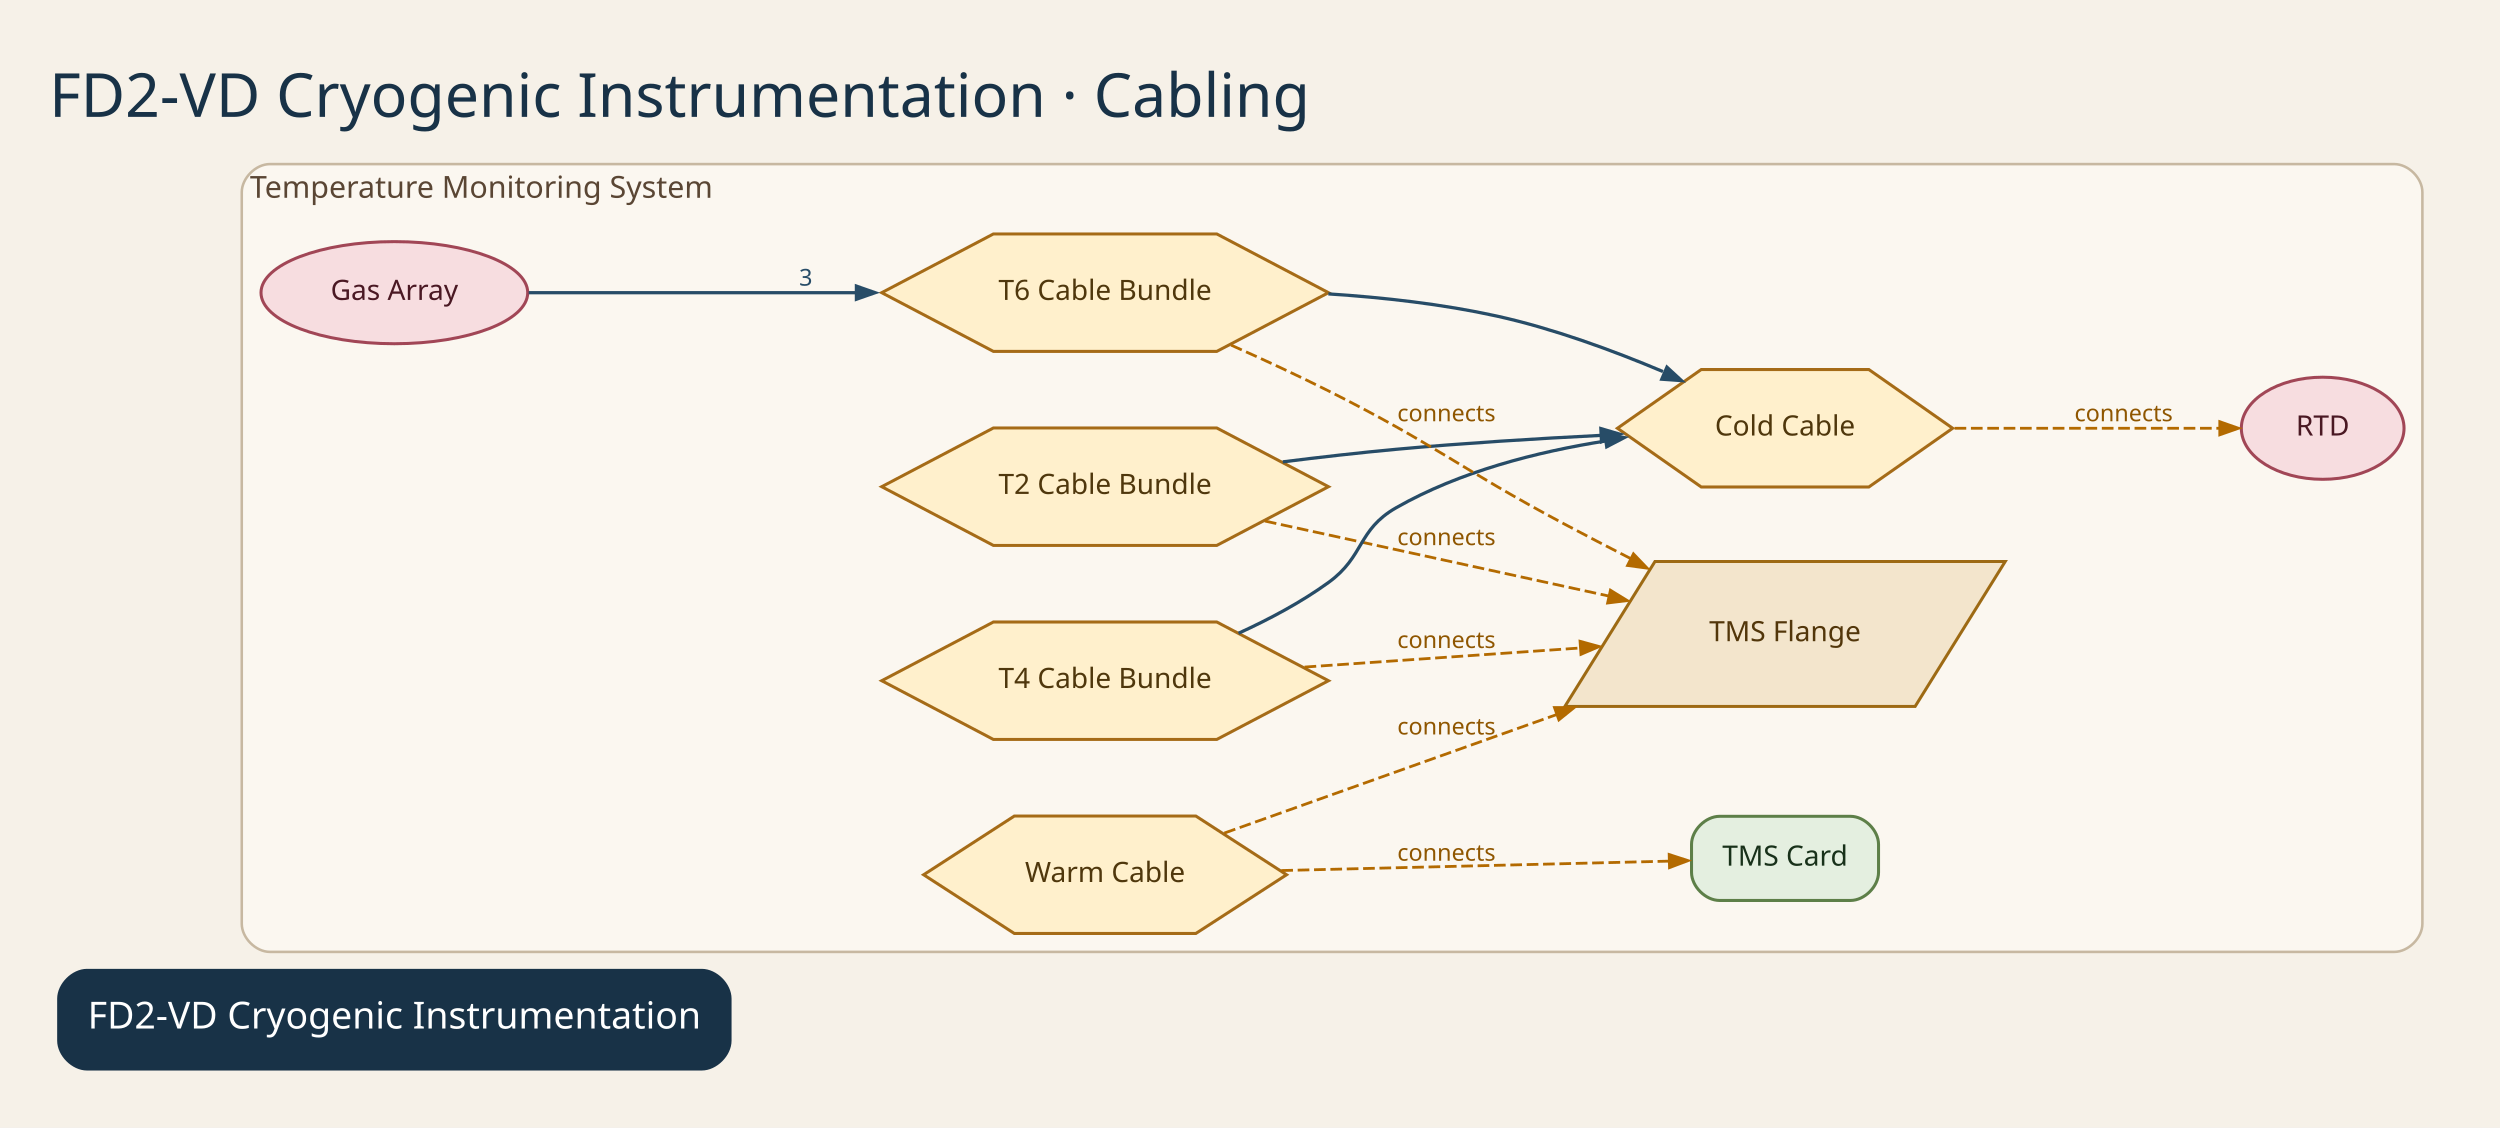
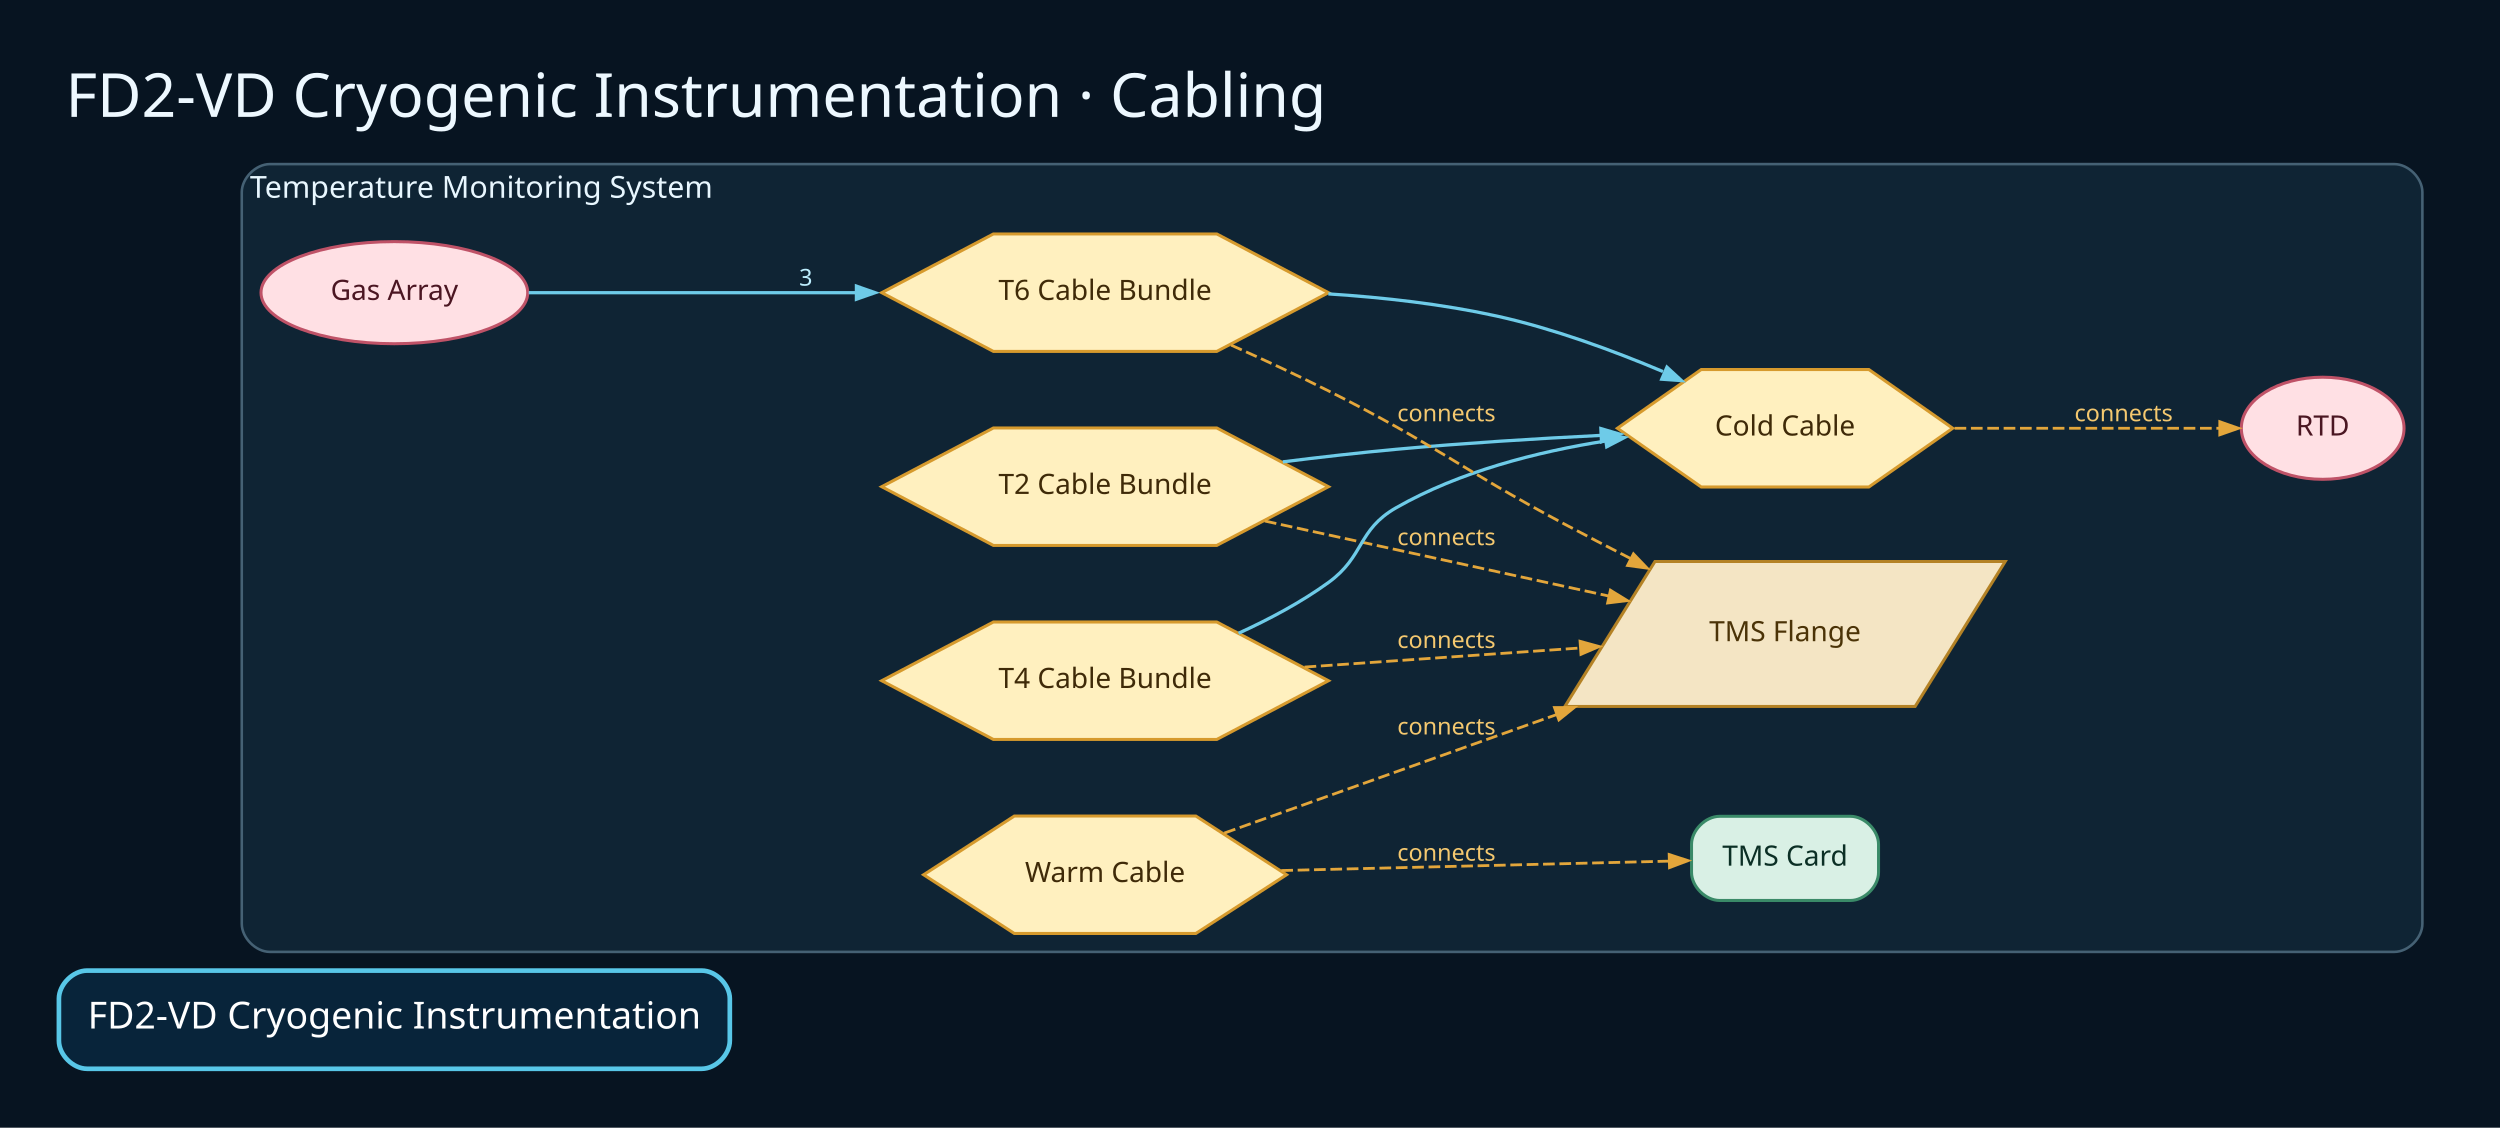
<svg xmlns="http://www.w3.org/2000/svg" xmlns:xlink="http://www.w3.org/1999/xlink" preserveAspectRatio="xMidYMid meet" width="100%" height="100%" viewBox="0.00 0.00 1069.45 482.40">
  <g id="graph0" class="graph" transform="scale(1 1) rotate(0) translate(25.2 457.2)">
-     <polygon fill="#f6f1e8" stroke="none" points="-25.2,25.2 -25.2,-457.2 1044.25,-457.2 1044.25,25.2 -25.2,25.2" />
-     <text text-anchor="middle" x="265.5" y="-407.2" font-family="Iowan Old Style" font-size="26.00" fill="#183247">FD2-VD Cryogenic Instrumentation · Cabling</text>
+     <polygon fill="#071421" stroke="none" points="-25.2,25.2 -25.2,-457.2 1044.25,-457.2 1044.25,25.2 -25.2,25.2" />
+     <text text-anchor="middle" x="272.5" y="-407.2" font-family="Avenir Next" font-size="26.00" fill="#edf8ff">FD2-VD Cryogenic Instrumentation · Cabling</text>
    <g id="clust1" class="cluster">
      <g id="a_clust1">
        <a xlink:href="../explorer.html#object=fd2_vd_ci.tms" xlink:title="Open Temperature Monitoring System in the interactive explorer" target="_top">
-           <path fill="#fbf7f0" stroke="#c7b8a1" stroke-width="1.1" d="M90.22,-50C90.22,-50 999.05,-50 999.05,-50 1005.05,-50 1011.05,-56 1011.05,-62 1011.05,-62 1011.05,-375 1011.05,-375 1011.05,-381 1005.05,-387 999.05,-387 999.05,-387 90.22,-387 90.22,-387 84.22,-387 78.22,-381 78.22,-375 78.22,-375 78.22,-62 78.22,-62 78.22,-56 84.22,-50 90.22,-50" />
-           <text text-anchor="middle" x="180.72" y="-372.6" font-family="Avenir Next" font-size="13.00" fill="#5a4634">Temperature Monitoring System</text>
+           <path fill="#0f2434" stroke="#456174" stroke-width="1.1" d="M90.22,-50C90.22,-50 999.05,-50 999.05,-50 1005.05,-50 1011.05,-56 1011.05,-62 1011.05,-62 1011.05,-375 1011.05,-375 1011.05,-381 1005.05,-387 999.05,-387 999.05,-387 90.22,-387 90.22,-387 84.22,-387 78.22,-381 78.22,-375 78.22,-375 78.22,-62 78.22,-62 78.22,-56 84.22,-50 90.22,-50" />
+           <text text-anchor="middle" x="180.72" y="-372.6" font-family="Avenir Next" font-size="13.00" fill="#e8f7ff">Temperature Monitoring System</text>
        </a>
      </g>
    </g>
    <g id="node1" class="node">
      <g id="a_node1">
        <a xlink:href="../explorer.html#object=fd2_vd_ci" xlink:title="Open FD2-VD Cryogenic Instrumentation in the interactive explorer" target="_top">
-           <path fill="#183247" stroke="#183247" stroke-width="1.5" d="M275,-42C275,-42 12,-42 12,-42 6,-42 0,-36 0,-30 0,-30 0,-12 0,-12 0,-6 6,0 12,0 12,0 275,0 275,0 281,0 287,-6 287,-12 287,-12 287,-30 287,-30 287,-36 281,-42 275,-42" />
+           <path fill="#08243a" stroke="#58c7e8" stroke-width="2" d="M275,-42C275,-42 12,-42 12,-42 6,-42 0,-36 0,-30 0,-30 0,-12 0,-12 0,-6 6,0 12,0 12,0 275,0 275,0 281,0 287,-6 287,-12 287,-12 287,-30 287,-30 287,-36 281,-42 275,-42" />
          <text text-anchor="middle" x="143.5" y="-17.2" font-family="Avenir Next" font-size="16.00" fill="#ffffff">FD2-VD Cryogenic Instrumentation</text>
        </a>
      </g>
    </g>
    <g id="node2" class="node">
      <g id="a_node2">
        <a xlink:href="../explorer.html#object=fd2_vd_ci.cold_cable" xlink:title="Open Cold Cable in the interactive explorer" target="_top">
-           <polygon fill="#fff0cc" stroke="#a56b17" stroke-width="1.3" points="810.11,-274 774.26,-299.12 702.55,-299.12 666.7,-274 702.55,-248.88 774.26,-248.88 810.11,-274" />
-           <text text-anchor="middle" x="738.4" y="-270.9" font-family="Avenir Next" font-size="12.00" fill="#4f370c">Cold Cable</text>
+           <polygon fill="#fff0bf" stroke="#d69a2d" stroke-width="1.3" points="810.11,-274 774.26,-299.12 702.55,-299.12 666.7,-274 702.55,-248.88 774.26,-248.88 810.11,-274" />
+           <text text-anchor="middle" x="738.4" y="-270.9" font-family="Avenir Next" font-size="12.00" fill="#3f2a08">Cold Cable</text>
        </a>
      </g>
    </g>
    <g id="node4" class="node">
      <g id="a_node4">
        <a xlink:href="../explorer.html#object=fd2_vd_ci.rtd" xlink:title="Open RTD in the interactive explorer" target="_top">
-           <ellipse fill="#f7dde0" stroke="#a14656" stroke-width="1.3" cx="968.4" cy="-274" rx="34.8" ry="21.84" />
-           <text text-anchor="middle" x="968.4" y="-270.9" font-family="Avenir Next" font-size="12.00" fill="#4a1823">RTD</text>
+           <ellipse fill="#ffe0e4" stroke="#bf5267" stroke-width="1.3" cx="968.4" cy="-274" rx="34.8" ry="21.84" />
+           <text text-anchor="middle" x="968.4" y="-270.9" font-family="Avenir Next" font-size="12.00" fill="#4b1622">RTD</text>
        </a>
      </g>
    </g>
    <g id="edge5" class="edge">
      <g id="a_edge5">
        <a xlink:href="../explorer.html#object=relation%3A8" xlink:title="Open connects to relation in the interactive explorer" target="_top">
-           <path fill="none" stroke="#b36a00" stroke-width="1.2" stroke-dasharray="5,2" d="M810.92,-274C848.28,-274 892.75,-274 924.71,-274" />
-           <polygon fill="#b36a00" stroke="#b36a00" stroke-width="1.2" points="924.38,-276.8 932.38,-274 924.38,-271.2 924.38,-276.8" />
+           <path fill="none" stroke="#e3a63b" stroke-width="1.2" stroke-dasharray="5,2" d="M810.92,-274C848.28,-274 892.75,-274 924.71,-274" />
+           <polygon fill="#e3a63b" stroke="#e3a63b" stroke-width="1.2" points="924.38,-276.8 932.38,-274 924.38,-271.2 924.38,-276.8" />
        </a>
      </g>
      <g id="a_edge5-label">
        <a xlink:href="../explorer.html#object=relation%3A8" xlink:title="connects" target="_top">
-           <text text-anchor="middle" x="883.25" y="-277" font-family="Avenir Next" font-size="10.00" fill="#8f5600">connects</text>
+           <text text-anchor="middle" x="883.25" y="-277" font-family="Avenir Next" font-size="10.00" fill="#f4c86f">connects</text>
        </a>
      </g>
    </g>
    <g id="node3" class="node">
      <g id="a_node3">
        <a xlink:href="../explorer.html#object=fd2_vd_ci.gas_array" xlink:title="Open Gas Array in the interactive explorer" target="_top">
-           <ellipse fill="#f7dde0" stroke="#a14656" stroke-width="1.3" cx="143.5" cy="-332" rx="57.05" ry="21.84" />
-           <text text-anchor="middle" x="143.5" y="-328.9" font-family="Avenir Next" font-size="12.00" fill="#4a1823">Gas Array</text>
+           <ellipse fill="#ffe0e4" stroke="#bf5267" stroke-width="1.3" cx="143.5" cy="-332" rx="57.05" ry="21.84" />
+           <text text-anchor="middle" x="143.5" y="-328.9" font-family="Avenir Next" font-size="12.00" fill="#4b1622">Gas Array</text>
        </a>
      </g>
    </g>
    <g id="node7" class="node">
      <g id="a_node7">
        <a xlink:href="../explorer.html#object=fd2_vd_ci.t6_bundle" xlink:title="Open T6 Cable Bundle in the interactive explorer" target="_top">
-           <polygon fill="#fff0cc" stroke="#a56b17" stroke-width="1.3" points="543.09,-332 495.31,-357.12 399.75,-357.12 351.97,-332 399.75,-306.88 495.31,-306.88 543.09,-332" />
-           <text text-anchor="middle" x="447.53" y="-328.9" font-family="Avenir Next" font-size="12.00" fill="#4f370c">T6 Cable Bundle</text>
+           <polygon fill="#fff0bf" stroke="#d69a2d" stroke-width="1.3" points="543.09,-332 495.31,-357.12 399.75,-357.12 351.97,-332 399.75,-306.88 495.31,-306.88 543.09,-332" />
+           <text text-anchor="middle" x="447.53" y="-328.9" font-family="Avenir Next" font-size="12.00" fill="#3f2a08">T6 Cable Bundle</text>
        </a>
      </g>
    </g>
    <g id="edge1" class="edge">
      <g id="a_edge1">
        <a xlink:href="../explorer.html#object=relation%3A4" xlink:title="Open contains relation in the interactive explorer" target="_top">
-           <path fill="none" stroke="#274c67" stroke-width="1.4" d="M200.96,-332C240.33,-332 294.05,-332 341.21,-332" />
-           <polygon fill="#274c67" stroke="#274c67" stroke-width="1.4" points="341.16,-334.8 349.16,-332 341.16,-329.2 341.16,-334.8" />
+           <path fill="none" stroke="#6ecbe8" stroke-width="1.4" d="M200.96,-332C240.33,-332 294.05,-332 341.21,-332" />
+           <polygon fill="#6ecbe8" stroke="#6ecbe8" stroke-width="1.4" points="341.16,-334.8 349.16,-332 341.16,-329.2 341.16,-334.8" />
        </a>
      </g>
      <g id="a_edge1-label">
        <a xlink:href="../explorer.html#object=relation%3A4" xlink:title="3" target="_top">
-           <text text-anchor="middle" x="319.5" y="-335" font-family="Avenir Next" font-size="10.00" fill="#274c67">3</text>
+           <text text-anchor="middle" x="319.5" y="-335" font-family="Avenir Next" font-size="10.00" fill="#bdefff">3</text>
        </a>
      </g>
    </g>
    <g id="node5" class="node">
      <g id="a_node5">
        <a xlink:href="../explorer.html#object=fd2_vd_ci.t2_bundle" xlink:title="Open T2 Cable Bundle in the interactive explorer" target="_top">
-           <polygon fill="#fff0cc" stroke="#a56b17" stroke-width="1.3" points="543.09,-249 495.31,-274.12 399.75,-274.12 351.97,-249 399.75,-223.88 495.31,-223.88 543.09,-249" />
-           <text text-anchor="middle" x="447.53" y="-245.9" font-family="Avenir Next" font-size="12.00" fill="#4f370c">T2 Cable Bundle</text>
+           <polygon fill="#fff0bf" stroke="#d69a2d" stroke-width="1.3" points="543.09,-249 495.31,-274.12 399.75,-274.12 351.97,-249 399.75,-223.88 495.31,-223.88 543.09,-249" />
+           <text text-anchor="middle" x="447.53" y="-245.9" font-family="Avenir Next" font-size="12.00" fill="#3f2a08">T2 Cable Bundle</text>
        </a>
      </g>
    </g>
    <g id="edge4" class="edge">
      <g id="a_edge4">
        <a xlink:href="../explorer.html#object=relation%3A7" xlink:title="Open contains relation in the interactive explorer" target="_top">
-           <path fill="none" stroke="#274c67" stroke-width="1.4" d="M523.56,-259.63C539.54,-261.63 556.34,-263.56 572.06,-265 600.74,-267.63 632.3,-269.59 660.09,-270.98" />
-           <polygon fill="#274c67" stroke="#274c67" stroke-width="1.4" points="659.62,-273.86 667.75,-271.46 659.89,-268.27 659.62,-273.86" />
+           <path fill="none" stroke="#6ecbe8" stroke-width="1.4" d="M523.56,-259.63C539.54,-261.63 556.34,-263.56 572.06,-265 600.74,-267.63 632.3,-269.59 660.09,-270.98" />
+           <polygon fill="#6ecbe8" stroke="#6ecbe8" stroke-width="1.4" points="659.62,-273.86 667.75,-271.46 659.89,-268.27 659.62,-273.86" />
        </a>
      </g>
    </g>
    <g id="node9" class="node">
      <g id="a_node9">
        <a xlink:href="../explorer.html#object=fd2_vd_ci.tms_flange" xlink:title="Open TMS Flange in the interactive explorer" target="_top">
-           <polygon fill="#f3e5cc" stroke="#9d6a14" stroke-width="1.3" points="832.59,-217 682.76,-217 644.22,-155 794.05,-155 832.59,-217" />
-           <text text-anchor="middle" x="738.4" y="-182.9" font-family="Avenir Next" font-size="12.00" fill="#52360a">TMS Flange</text>
+           <polygon fill="#f4e5c4" stroke="#b48225" stroke-width="1.3" points="832.59,-217 682.76,-217 644.22,-155 794.05,-155 832.59,-217" />
+           <text text-anchor="middle" x="738.4" y="-182.9" font-family="Avenir Next" font-size="12.00" fill="#4b3307">TMS Flange</text>
        </a>
      </g>
    </g>
    <g id="edge8" class="edge">
      <g id="a_edge8">
        <a xlink:href="../explorer.html#object=relation%3A11" xlink:title="Open connects to relation in the interactive explorer" target="_top">
-           <path fill="none" stroke="#b36a00" stroke-width="1.2" stroke-dasharray="5,2" d="M515.89,-234.31C560.06,-224.68 617.83,-212.08 663.3,-202.16" />
-           <polygon fill="#b36a00" stroke="#b36a00" stroke-width="1.2" points="663.71,-204.72 670.93,-200.28 662.51,-199.25 663.71,-204.72" />
+           <path fill="none" stroke="#e3a63b" stroke-width="1.2" stroke-dasharray="5,2" d="M515.89,-234.31C560.06,-224.68 617.83,-212.08 663.3,-202.16" />
+           <polygon fill="#e3a63b" stroke="#e3a63b" stroke-width="1.2" points="663.71,-204.72 670.93,-200.28 662.51,-199.25 663.71,-204.72" />
        </a>
      </g>
      <g id="a_edge8-label">
        <a xlink:href="../explorer.html#object=relation%3A11" xlink:title="connects" target="_top">
-           <text text-anchor="middle" x="593.56" y="-224" font-family="Avenir Next" font-size="10.00" fill="#8f5600">connects</text>
+           <text text-anchor="middle" x="593.56" y="-224" font-family="Avenir Next" font-size="10.00" fill="#f4c86f">connects</text>
        </a>
      </g>
    </g>
    <g id="node6" class="node">
      <g id="a_node6">
        <a xlink:href="../explorer.html#object=fd2_vd_ci.t4_bundle" xlink:title="Open T4 Cable Bundle in the interactive explorer" target="_top">
-           <polygon fill="#fff0cc" stroke="#a56b17" stroke-width="1.3" points="543.09,-166 495.31,-191.12 399.75,-191.12 351.97,-166 399.75,-140.88 495.31,-140.88 543.09,-166" />
-           <text text-anchor="middle" x="447.53" y="-162.9" font-family="Avenir Next" font-size="12.00" fill="#4f370c">T4 Cable Bundle</text>
+           <polygon fill="#fff0bf" stroke="#d69a2d" stroke-width="1.3" points="543.09,-166 495.31,-191.12 399.75,-191.12 351.97,-166 399.75,-140.88 495.31,-140.88 543.09,-166" />
+           <text text-anchor="middle" x="447.53" y="-162.9" font-family="Avenir Next" font-size="12.00" fill="#3f2a08">T4 Cable Bundle</text>
        </a>
      </g>
    </g>
    <g id="edge3" class="edge">
      <g id="a_edge3">
        <a xlink:href="../explorer.html#object=relation%3A6" xlink:title="Open contains relation in the interactive explorer" target="_top">
-           <path fill="none" stroke="#274c67" stroke-width="1.4" d="M504.63,-186.32C517.82,-192.32 531.42,-199.58 543.06,-208 558.61,-219.25 555.39,-230.49 572.06,-240 599.16,-255.47 632.31,-263.95 661.8,-268.58" />
-           <polygon fill="#274c67" stroke="#274c67" stroke-width="1.4" points="661.33,-271.63 669.65,-270.01 662.13,-266.09 661.33,-271.63" />
+           <path fill="none" stroke="#6ecbe8" stroke-width="1.4" d="M504.63,-186.32C517.82,-192.32 531.42,-199.58 543.06,-208 558.61,-219.25 555.39,-230.49 572.06,-240 599.16,-255.47 632.31,-263.95 661.8,-268.58" />
+           <polygon fill="#6ecbe8" stroke="#6ecbe8" stroke-width="1.4" points="661.33,-271.63 669.65,-270.01 662.13,-266.09 661.33,-271.63" />
        </a>
      </g>
    </g>
    <g id="edge7" class="edge">
      <g id="a_edge7">
        <a xlink:href="../explorer.html#object=relation%3A10" xlink:title="Open connects to relation in the interactive explorer" target="_top">
-           <path fill="none" stroke="#b36a00" stroke-width="1.2" stroke-dasharray="5,2" d="M532.86,-171.84C570.02,-174.41 613.63,-177.43 651.02,-180.02" />
-           <polygon fill="#b36a00" stroke="#b36a00" stroke-width="1.2" points="650.71,-182.87 658.89,-180.63 651.1,-177.29 650.71,-182.87" />
+           <path fill="none" stroke="#e3a63b" stroke-width="1.2" stroke-dasharray="5,2" d="M532.86,-171.84C570.02,-174.41 613.63,-177.43 651.02,-180.02" />
+           <polygon fill="#e3a63b" stroke="#e3a63b" stroke-width="1.2" points="650.71,-182.87 658.89,-180.63 651.1,-177.29 650.71,-182.87" />
        </a>
      </g>
      <g id="a_edge7-label">
        <a xlink:href="../explorer.html#object=relation%3A10" xlink:title="connects" target="_top">
-           <text text-anchor="middle" x="593.56" y="-180" font-family="Avenir Next" font-size="10.00" fill="#8f5600">connects</text>
+           <text text-anchor="middle" x="593.56" y="-180" font-family="Avenir Next" font-size="10.00" fill="#f4c86f">connects</text>
        </a>
      </g>
    </g>
    <g id="edge2" class="edge">
      <g id="a_edge2">
        <a xlink:href="../explorer.html#object=relation%3A5" xlink:title="Open contains relation in the interactive explorer" target="_top">
-           <path fill="none" stroke="#274c67" stroke-width="1.4" d="M543.04,-331.48C566.76,-329.94 592.01,-327.08 615.06,-322 639.14,-316.69 664.69,-307.31 686.18,-298.25" />
-           <polygon fill="#274c67" stroke="#274c67" stroke-width="1.4" points="687.88,-300.13 694.12,-294.39 685.67,-294.99 687.88,-300.13" />
+           <path fill="none" stroke="#6ecbe8" stroke-width="1.4" d="M543.04,-331.48C566.76,-329.94 592.01,-327.08 615.06,-322 639.14,-316.69 664.69,-307.31 686.18,-298.25" />
+           <polygon fill="#6ecbe8" stroke="#6ecbe8" stroke-width="1.4" points="687.88,-300.13 694.12,-294.39 685.67,-294.99 687.88,-300.13" />
        </a>
      </g>
    </g>
    <g id="edge6" class="edge">
      <g id="a_edge6">
        <a xlink:href="../explorer.html#object=relation%3A9" xlink:title="Open connects to relation in the interactive explorer" target="_top">
-           <path fill="none" stroke="#b36a00" stroke-width="1.2" stroke-dasharray="5,2" d="M501.45,-309.56C515.13,-303.47 529.74,-296.7 543.06,-290 589.11,-266.84 598.58,-257.26 644.06,-233 653.19,-228.13 662.88,-223.1 672.44,-218.21" />
-           <polygon fill="#b36a00" stroke="#b36a00" stroke-width="1.2" points="673.56,-220.28 679.42,-214.16 671.02,-215.29 673.56,-220.28" />
+           <path fill="none" stroke="#e3a63b" stroke-width="1.2" stroke-dasharray="5,2" d="M501.45,-309.56C515.13,-303.47 529.74,-296.7 543.06,-290 589.11,-266.84 598.58,-257.26 644.06,-233 653.19,-228.13 662.88,-223.1 672.44,-218.21" />
+           <polygon fill="#e3a63b" stroke="#e3a63b" stroke-width="1.2" points="673.56,-220.28 679.42,-214.16 671.02,-215.29 673.56,-220.28" />
        </a>
      </g>
      <g id="a_edge6-label">
        <a xlink:href="../explorer.html#object=relation%3A9" xlink:title="connects" target="_top">
-           <text text-anchor="middle" x="593.56" y="-277" font-family="Avenir Next" font-size="10.00" fill="#8f5600">connects</text>
+           <text text-anchor="middle" x="593.56" y="-277" font-family="Avenir Next" font-size="10.00" fill="#f4c86f">connects</text>
        </a>
      </g>
    </g>
    <g id="node8" class="node">
      <g id="a_node8">
        <a xlink:href="../explorer.html#object=fd2_vd_ci.tms_card" xlink:title="Open TMS Card in the interactive explorer" target="_top">
-           <path fill="#e4efe0" stroke="#5d7f48" stroke-width="1.3" d="M766.4,-108C766.4,-108 710.4,-108 710.4,-108 704.4,-108 698.4,-102 698.4,-96 698.4,-96 698.4,-84 698.4,-84 698.4,-78 704.4,-72 710.4,-72 710.4,-72 766.4,-72 766.4,-72 772.4,-72 778.4,-78 778.4,-84 778.4,-84 778.4,-96 778.4,-96 778.4,-102 772.4,-108 766.4,-108" />
-           <text text-anchor="middle" x="738.4" y="-86.9" font-family="Avenir Next" font-size="12.00" fill="#18311a">TMS Card</text>
+           <path fill="#d9f0e5" stroke="#3a8a68" stroke-width="1.3" d="M766.4,-108C766.4,-108 710.4,-108 710.4,-108 704.4,-108 698.4,-102 698.4,-96 698.4,-96 698.4,-84 698.4,-84 698.4,-78 704.4,-72 710.4,-72 710.4,-72 766.4,-72 766.4,-72 772.4,-72 778.4,-78 778.4,-84 778.4,-84 778.4,-96 778.4,-96 778.4,-102 772.4,-108 766.4,-108" />
+           <text text-anchor="middle" x="738.4" y="-86.9" font-family="Avenir Next" font-size="12.00" fill="#0b2f25">TMS Card</text>
        </a>
      </g>
    </g>
    <g id="node10" class="node">
      <g id="a_node10">
        <a xlink:href="../explorer.html#object=fd2_vd_ci.warm_cable" xlink:title="Open Warm Cable in the interactive explorer" target="_top">
-           <polygon fill="#fff0cc" stroke="#a56b17" stroke-width="1.3" points="525.16,-83 486.35,-108.12 408.71,-108.12 369.9,-83 408.71,-57.88 486.35,-57.88 525.16,-83" />
-           <text text-anchor="middle" x="447.53" y="-79.9" font-family="Avenir Next" font-size="12.00" fill="#4f370c">Warm Cable</text>
+           <polygon fill="#fff0bf" stroke="#d69a2d" stroke-width="1.3" points="525.16,-83 486.35,-108.12 408.71,-108.12 369.9,-83 408.71,-57.88 486.35,-57.88 525.16,-83" />
+           <text text-anchor="middle" x="447.53" y="-79.9" font-family="Avenir Next" font-size="12.00" fill="#3f2a08">Warm Cable</text>
        </a>
      </g>
    </g>
    <g id="edge10" class="edge">
      <g id="a_edge10">
        <a xlink:href="../explorer.html#object=relation%3A13" xlink:title="Open connects to relation in the interactive explorer" target="_top">
-           <path fill="none" stroke="#b36a00" stroke-width="1.2" stroke-dasharray="5,2" d="M522.92,-84.8C575.27,-86.07 643.81,-87.73 689.16,-88.83" />
-           <polygon fill="#b36a00" stroke="#b36a00" stroke-width="1.2" points="688.84,-91.65 696.9,-89.04 688.98,-86.05 688.84,-91.65" />
+           <path fill="none" stroke="#e3a63b" stroke-width="1.2" stroke-dasharray="5,2" d="M522.92,-84.8C575.27,-86.07 643.81,-87.73 689.16,-88.83" />
+           <polygon fill="#e3a63b" stroke="#e3a63b" stroke-width="1.2" points="688.84,-91.65 696.9,-89.04 688.98,-86.05 688.84,-91.65" />
        </a>
      </g>
      <g id="a_edge10-label">
        <a xlink:href="../explorer.html#object=relation%3A13" xlink:title="connects" target="_top">
-           <text text-anchor="middle" x="593.56" y="-89" font-family="Avenir Next" font-size="10.00" fill="#8f5600">connects</text>
+           <text text-anchor="middle" x="593.56" y="-89" font-family="Avenir Next" font-size="10.00" fill="#f4c86f">connects</text>
        </a>
      </g>
    </g>
    <g id="edge9" class="edge">
      <g id="a_edge9">
        <a xlink:href="../explorer.html#object=relation%3A12" xlink:title="Open connects to relation in the interactive explorer" target="_top">
-           <path fill="none" stroke="#b36a00" stroke-width="1.2" stroke-dasharray="5,2" d="M498.52,-100.82C537.67,-114.78 593.32,-134.63 641.06,-151.65" />
-           <polygon fill="#b36a00" stroke="#b36a00" stroke-width="1.2" points="639.78,-154.52 648.26,-154.57 641.66,-149.25 639.78,-154.52" />
+           <path fill="none" stroke="#e3a63b" stroke-width="1.2" stroke-dasharray="5,2" d="M498.52,-100.82C537.67,-114.78 593.32,-134.63 641.06,-151.65" />
+           <polygon fill="#e3a63b" stroke="#e3a63b" stroke-width="1.2" points="639.78,-154.52 648.26,-154.57 641.66,-149.25 639.78,-154.52" />
        </a>
      </g>
      <g id="a_edge9-label">
        <a xlink:href="../explorer.html#object=relation%3A12" xlink:title="connects" target="_top">
-           <text text-anchor="middle" x="593.56" y="-143" font-family="Avenir Next" font-size="10.00" fill="#8f5600">connects</text>
+           <text text-anchor="middle" x="593.56" y="-143" font-family="Avenir Next" font-size="10.00" fill="#f4c86f">connects</text>
        </a>
      </g>
    </g>
  </g>
</svg>
